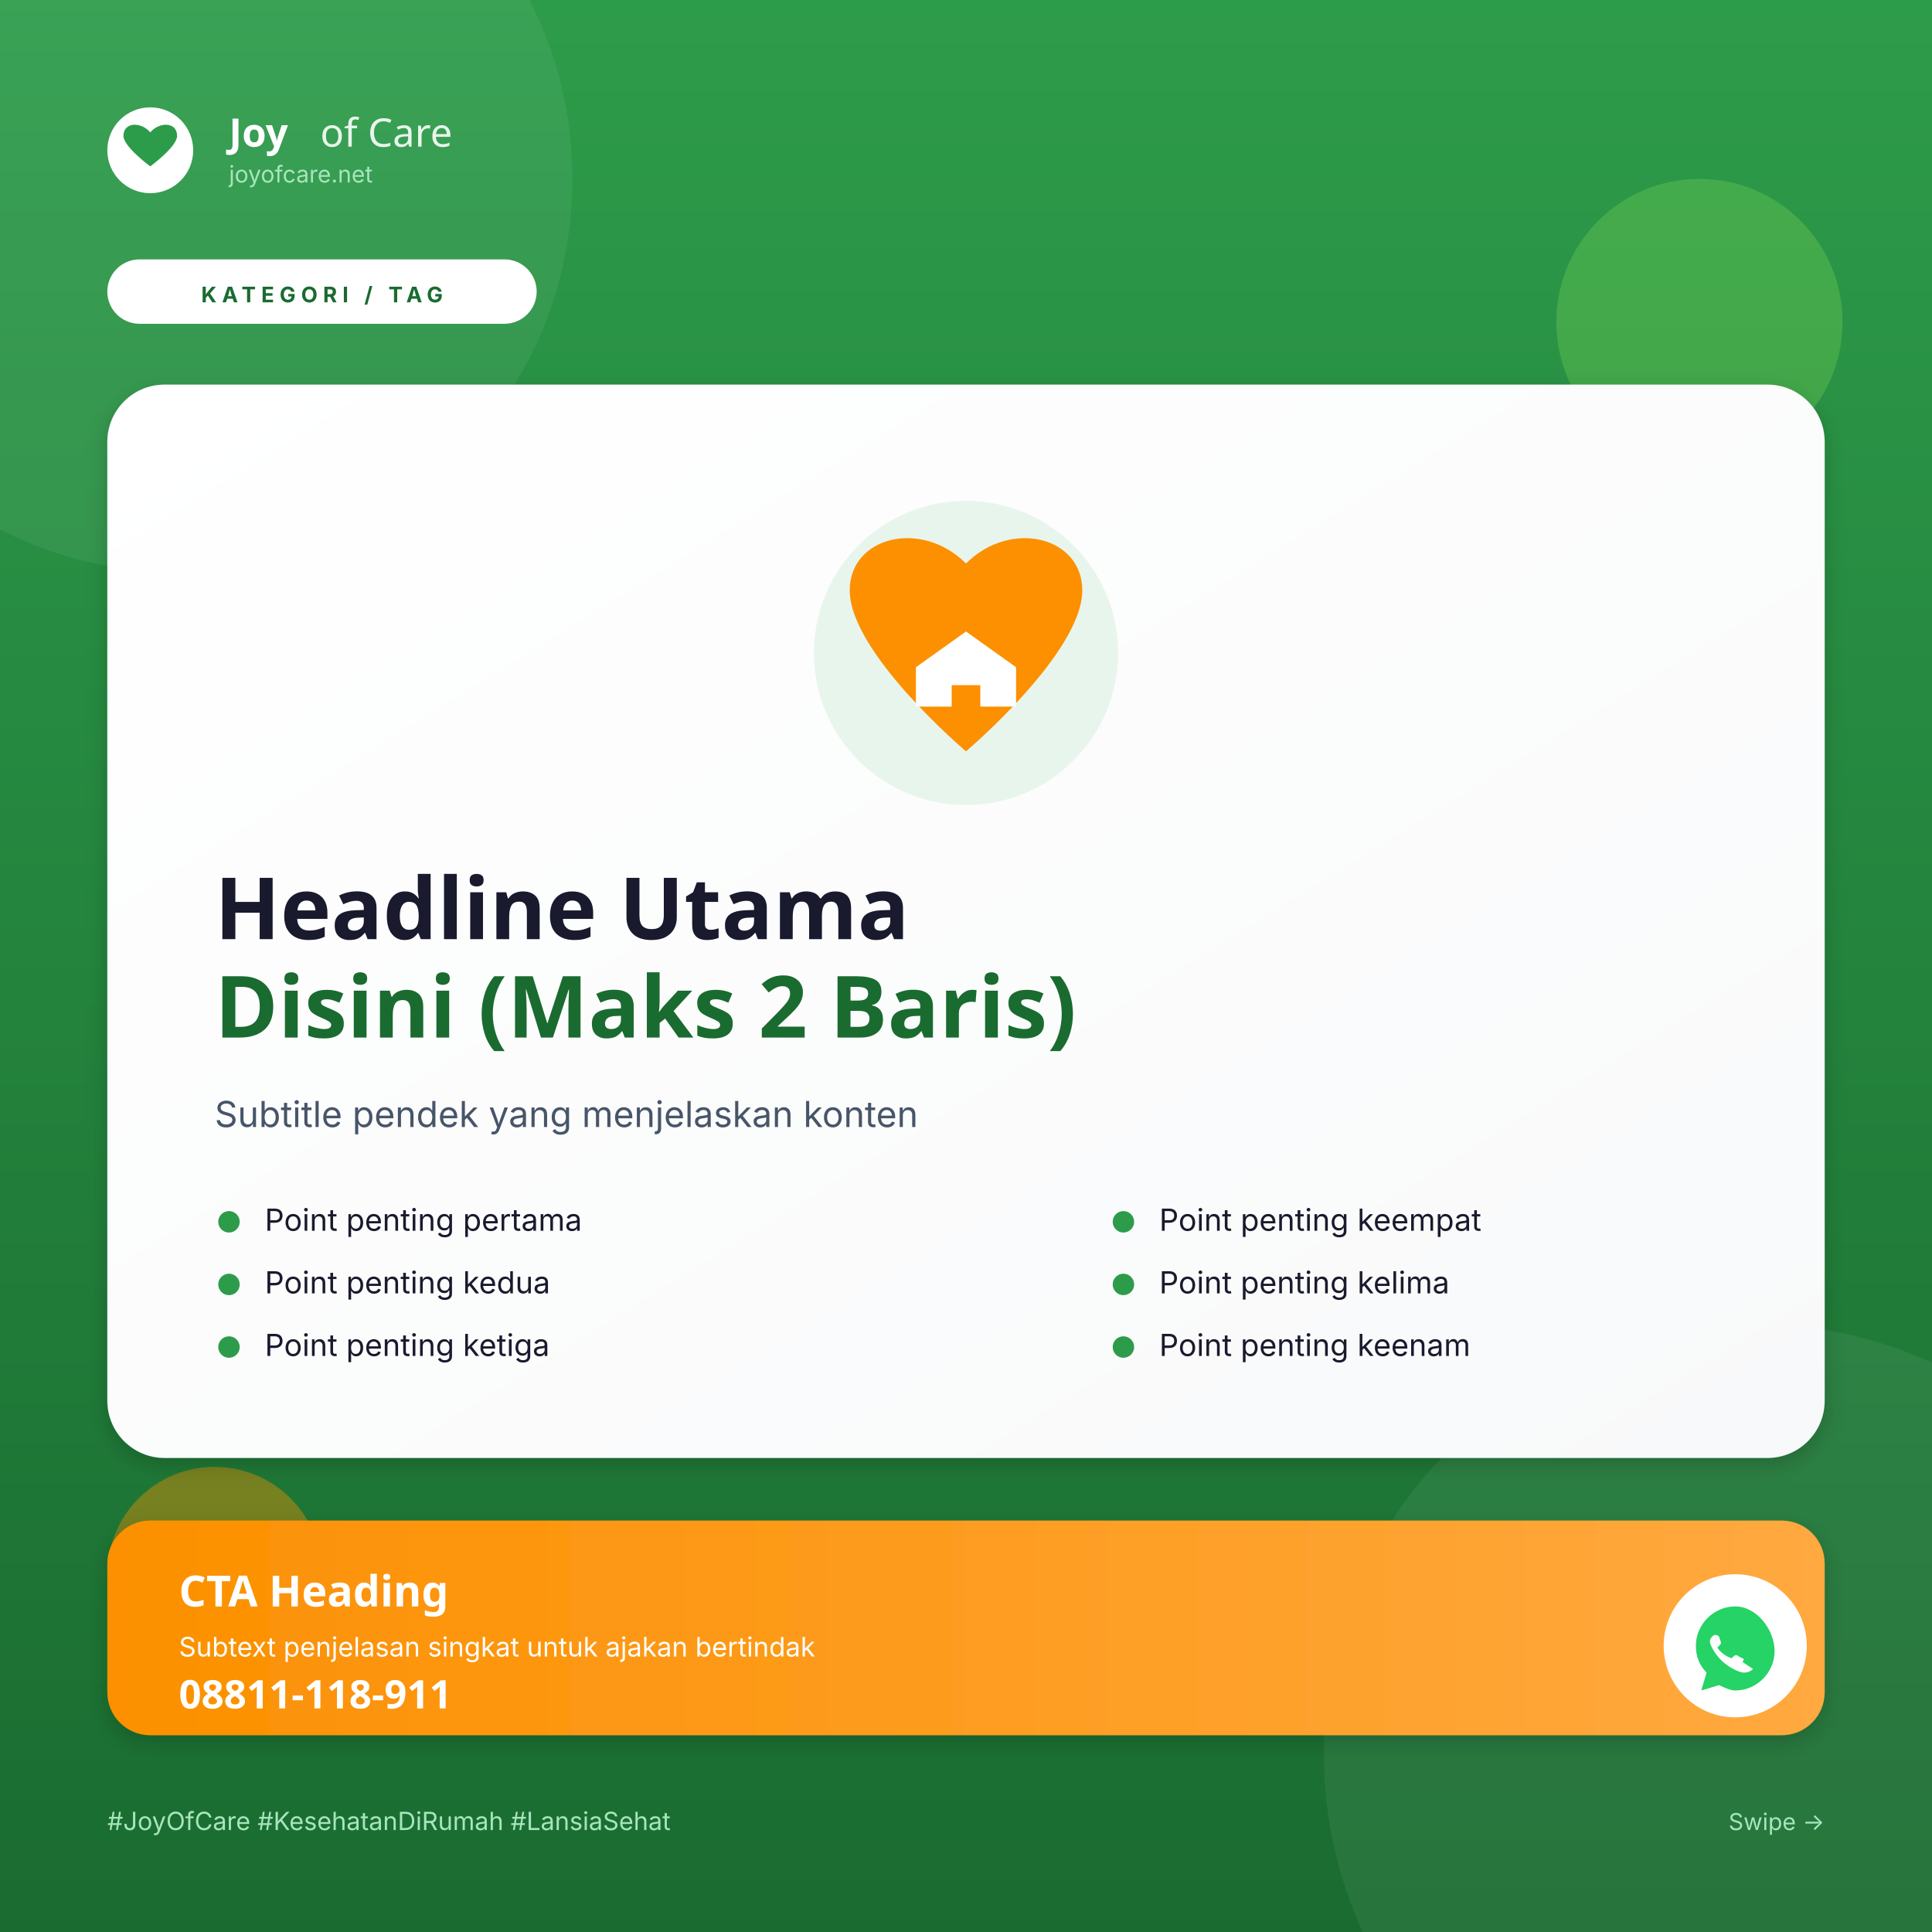
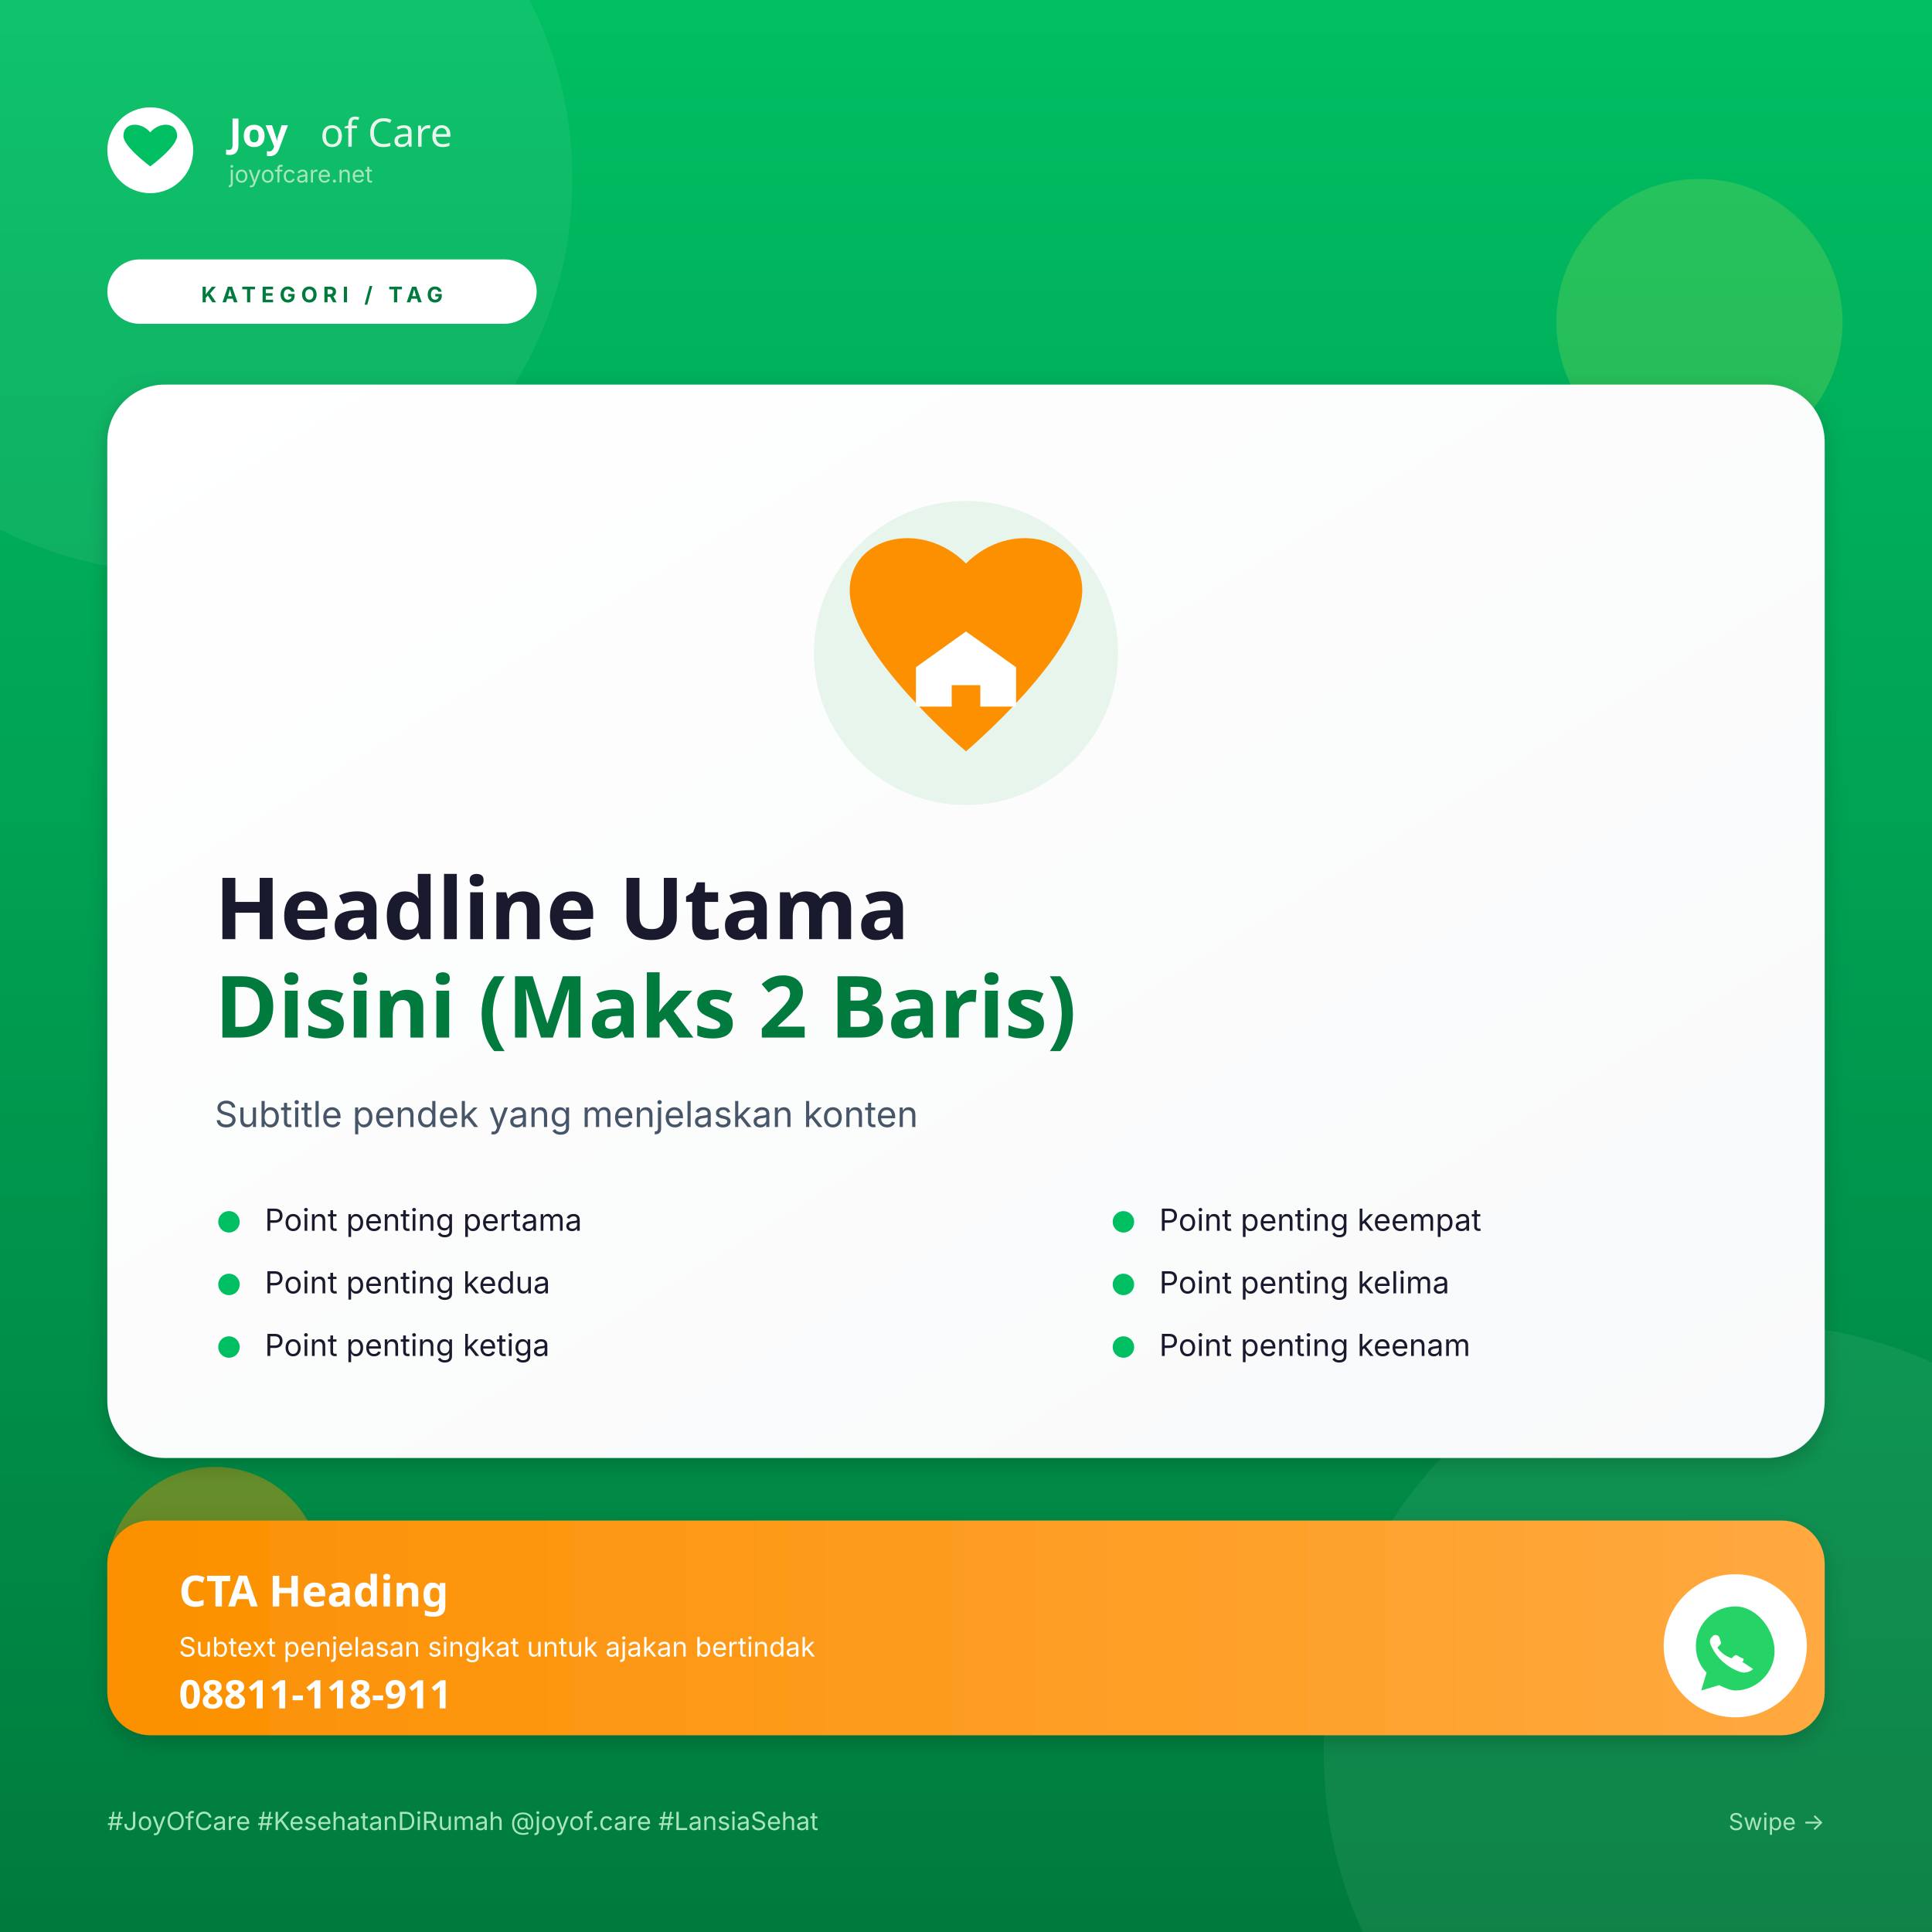
<svg xmlns="http://www.w3.org/2000/svg" viewBox="0 0 1080 1080" width="1080" height="1080" role="img" aria-label="Instagram Post Template - JoyofCare Campaign">
  <defs>
    <linearGradient id="heroGreen" x1="0%" y1="0%" x2="0%" y2="100%">
-       <stop offset="0%" stop-color="#2D9C4A" />
-       <stop offset="100%" stop-color="#1A6B30" />
+       <stop offset="0%" stop-color="#00bf63" />
+       <stop offset="100%" stop-color="#007A3D" />
    </linearGradient>
    <linearGradient id="warmOrange" x1="0%" y1="0%" x2="100%" y2="0%">
      <stop offset="0%" stop-color="#FC9000" />
      <stop offset="100%" stop-color="#FFA940" />
    </linearGradient>
    <linearGradient id="cardBg" x1="0%" y1="0%" x2="100%" y2="100%">
      <stop offset="0%" stop-color="#FFFFFF" />
      <stop offset="100%" stop-color="#F8F9FA" />
    </linearGradient>
    <filter id="cardShadow" x="-20%" y="-20%" width="140%" height="140%">
      <feGaussianBlur in="SourceAlpha" stdDeviation="6" />
      <feOffset dx="0" dy="4" result="offsetblur" />
      <feComponentTransfer>
        <feFuncA type="linear" slope="0.18" />
      </feComponentTransfer>
      <feMerge>
        <feMergeNode />
        <feMergeNode in="SourceGraphic" />
      </feMerge>
    </filter>
  </defs>
  <rect width="1080" height="1080" fill="url(#heroGreen)" />
  <circle cx="100" cy="100" r="220" fill="#FFFFFF" opacity="0.06" />
  <circle cx="980" cy="980" r="240" fill="#FFFFFF" opacity="0.06" />
  <circle cx="950" cy="180" r="80" fill="#7ED957" opacity="0.3" />
  <circle cx="120" cy="880" r="60" fill="#FC9000" opacity="0.4" />
  <g transform="translate(60, 60)">
    <rect x="0" y="0" width="48" height="48" rx="24" fill="#FFFFFF" />
-     <path d="M 24 14 C 19 8, 9 8, 9 16 C 9 22, 24 33, 24 33 C 24 33, 39 22, 39 16 C 39 8, 29 8, 24 14 Z" fill="#2D9C4A" />
+     <path d="M 24 14 C 19 8, 9 8, 9 16 C 9 22, 24 33, 24 33 C 24 33, 39 22, 39 16 C 39 8, 29 8, 24 14 Z" fill="#00bf63" />
    <text x="68" y="22" font-family="Montserrat, sans-serif" font-size="22" font-weight="800" fill="#FFFFFF">Joy</text>
    <text x="119" y="22" font-family="Montserrat, sans-serif" font-size="22" font-weight="400" fill="#E8F5EC">of Care</text>
    <text x="68" y="42" font-family="Inter, sans-serif" font-size="13" fill="#A7E5BC">joyofcare.net</text>
  </g>
  <g transform="translate(60, 145)">
    <rect x="0" y="0" width="240" height="36" rx="18" fill="#FFFFFF" />
-     <text x="120" y="24" font-family="Inter, sans-serif" font-size="12" font-weight="700" fill="#1A6B30" text-anchor="middle" letter-spacing="3">KATEGORI / TAG</text>
+     <text x="120" y="24" font-family="Inter, sans-serif" font-size="12" font-weight="700" fill="#007A3D" text-anchor="middle" letter-spacing="3">KATEGORI / TAG</text>
  </g>
  <g transform="translate(60, 215)">
    <rect x="0" y="0" width="960" height="600" rx="32" fill="url(#cardBg)" filter="url(#cardShadow)" />
    <g transform="translate(380, 50)">
      <circle cx="100" cy="100" r="85" fill="#E8F5EC" />
      <path d="M 100 50 C 75 25, 35 35, 35 65 C 35 100, 100 155, 100 155 C 100 155, 165 100, 165 65 C 165 35, 125 25, 100 50 Z" fill="#FC9000" />
      <path d="M 100 88 L 72 108 L 72 130 L 92 130 L 92 118 L 108 118 L 108 130 L 128 130 L 128 108 Z" fill="#FFFFFF" />
    </g>
    <text x="60" y="310" font-family="Montserrat, sans-serif" font-size="48" font-weight="800" fill="#1A1A2E">Headline Utama</text>
-     <text x="60" y="365" font-family="Montserrat, sans-serif" font-size="48" font-weight="800" fill="#1A6B30">Disini (Maks 2 Baris)</text>
+     <text x="60" y="365" font-family="Montserrat, sans-serif" font-size="48" font-weight="800" fill="#007A3D">Disini (Maks 2 Baris)</text>
    <text x="60" y="415" font-family="Inter, sans-serif" font-size="20" fill="#475569">Subtitle pendek yang menjelaskan konten</text>
    <g transform="translate(60, 460)">
-       <circle cx="8" cy="8" r="6" fill="#2D9C4A" />
+       <circle cx="8" cy="8" r="6" fill="#00bf63" />
      <text x="28" y="13" font-family="Inter, sans-serif" font-size="17" fill="#1A1A2E">Point penting pertama</text>
    </g>
    <g transform="translate(60, 495)">
-       <circle cx="8" cy="8" r="6" fill="#2D9C4A" />
+       <circle cx="8" cy="8" r="6" fill="#00bf63" />
      <text x="28" y="13" font-family="Inter, sans-serif" font-size="17" fill="#1A1A2E">Point penting kedua</text>
    </g>
    <g transform="translate(60, 530)">
-       <circle cx="8" cy="8" r="6" fill="#2D9C4A" />
+       <circle cx="8" cy="8" r="6" fill="#00bf63" />
      <text x="28" y="13" font-family="Inter, sans-serif" font-size="17" fill="#1A1A2E">Point penting ketiga</text>
    </g>
    <g transform="translate(560, 460)">
-       <circle cx="8" cy="8" r="6" fill="#2D9C4A" />
+       <circle cx="8" cy="8" r="6" fill="#00bf63" />
      <text x="28" y="13" font-family="Inter, sans-serif" font-size="17" fill="#1A1A2E">Point penting keempat</text>
    </g>
    <g transform="translate(560, 495)">
-       <circle cx="8" cy="8" r="6" fill="#2D9C4A" />
+       <circle cx="8" cy="8" r="6" fill="#00bf63" />
      <text x="28" y="13" font-family="Inter, sans-serif" font-size="17" fill="#1A1A2E">Point penting kelima</text>
    </g>
    <g transform="translate(560, 530)">
-       <circle cx="8" cy="8" r="6" fill="#2D9C4A" />
+       <circle cx="8" cy="8" r="6" fill="#00bf63" />
      <text x="28" y="13" font-family="Inter, sans-serif" font-size="17" fill="#1A1A2E">Point penting keenam</text>
    </g>
  </g>
  <g transform="translate(60, 850)">
    <rect x="0" y="0" width="960" height="120" rx="24" fill="url(#warmOrange)" filter="url(#cardShadow)" />
    <text x="40" y="48" font-family="Montserrat, sans-serif" font-size="24" font-weight="800" fill="#FFFFFF">CTA Heading</text>
    <text x="40" y="76" font-family="Inter, sans-serif" font-size="15" fill="#FFFFFF">Subtext penjelasan singkat untuk ajakan bertindak</text>
    <text x="40" y="105" font-family="Montserrat, sans-serif" font-size="22" font-weight="800" fill="#FFFFFF">08811-118-911</text>
    <g transform="translate(870, 30)">
      <circle cx="40" cy="40" r="40" fill="#FFFFFF" />
      <path d="M 40 18 C 28 18, 18 28, 18 40 C 18 46, 20 51, 24 55 L 21 65 L 31 62 C 35 64, 38 65, 40 65 C 52 65, 62 55, 62 43 C 62 31, 52 18, 40 18 Z M 50 53 C 49 54, 47 55, 45 55 C 43 55, 41 54, 39 53 C 35 51, 30 47, 27 41 C 26 39, 25 37, 27 35 C 28 34, 28 34, 29 34 C 30 34, 30 34, 31 35 L 32 38 C 32 39, 32 39, 31 40 L 30 41 C 32 44, 35 46, 38 47 L 39 46 C 40 45, 41 45, 42 46 L 44 47 C 45 47, 45 48, 44 49 Z" fill="#25D366" />
    </g>
  </g>
  <g transform="translate(60, 1010)">
-     <text x="0" y="13" font-family="Inter, sans-serif" font-size="14" fill="#A7E5BC">#JoyOfCare #KesehatanDiRumah #LansiaSehat</text>
+     <text x="0" y="13" font-family="Inter, sans-serif" font-size="14" fill="#A7E5BC">#JoyOfCare #KesehatanDiRumah @joyof.care #LansiaSehat</text>
    <text x="960" y="13" font-family="Inter, sans-serif" font-size="13" fill="#A7E5BC" text-anchor="end">Swipe →</text>
  </g>
</svg>
